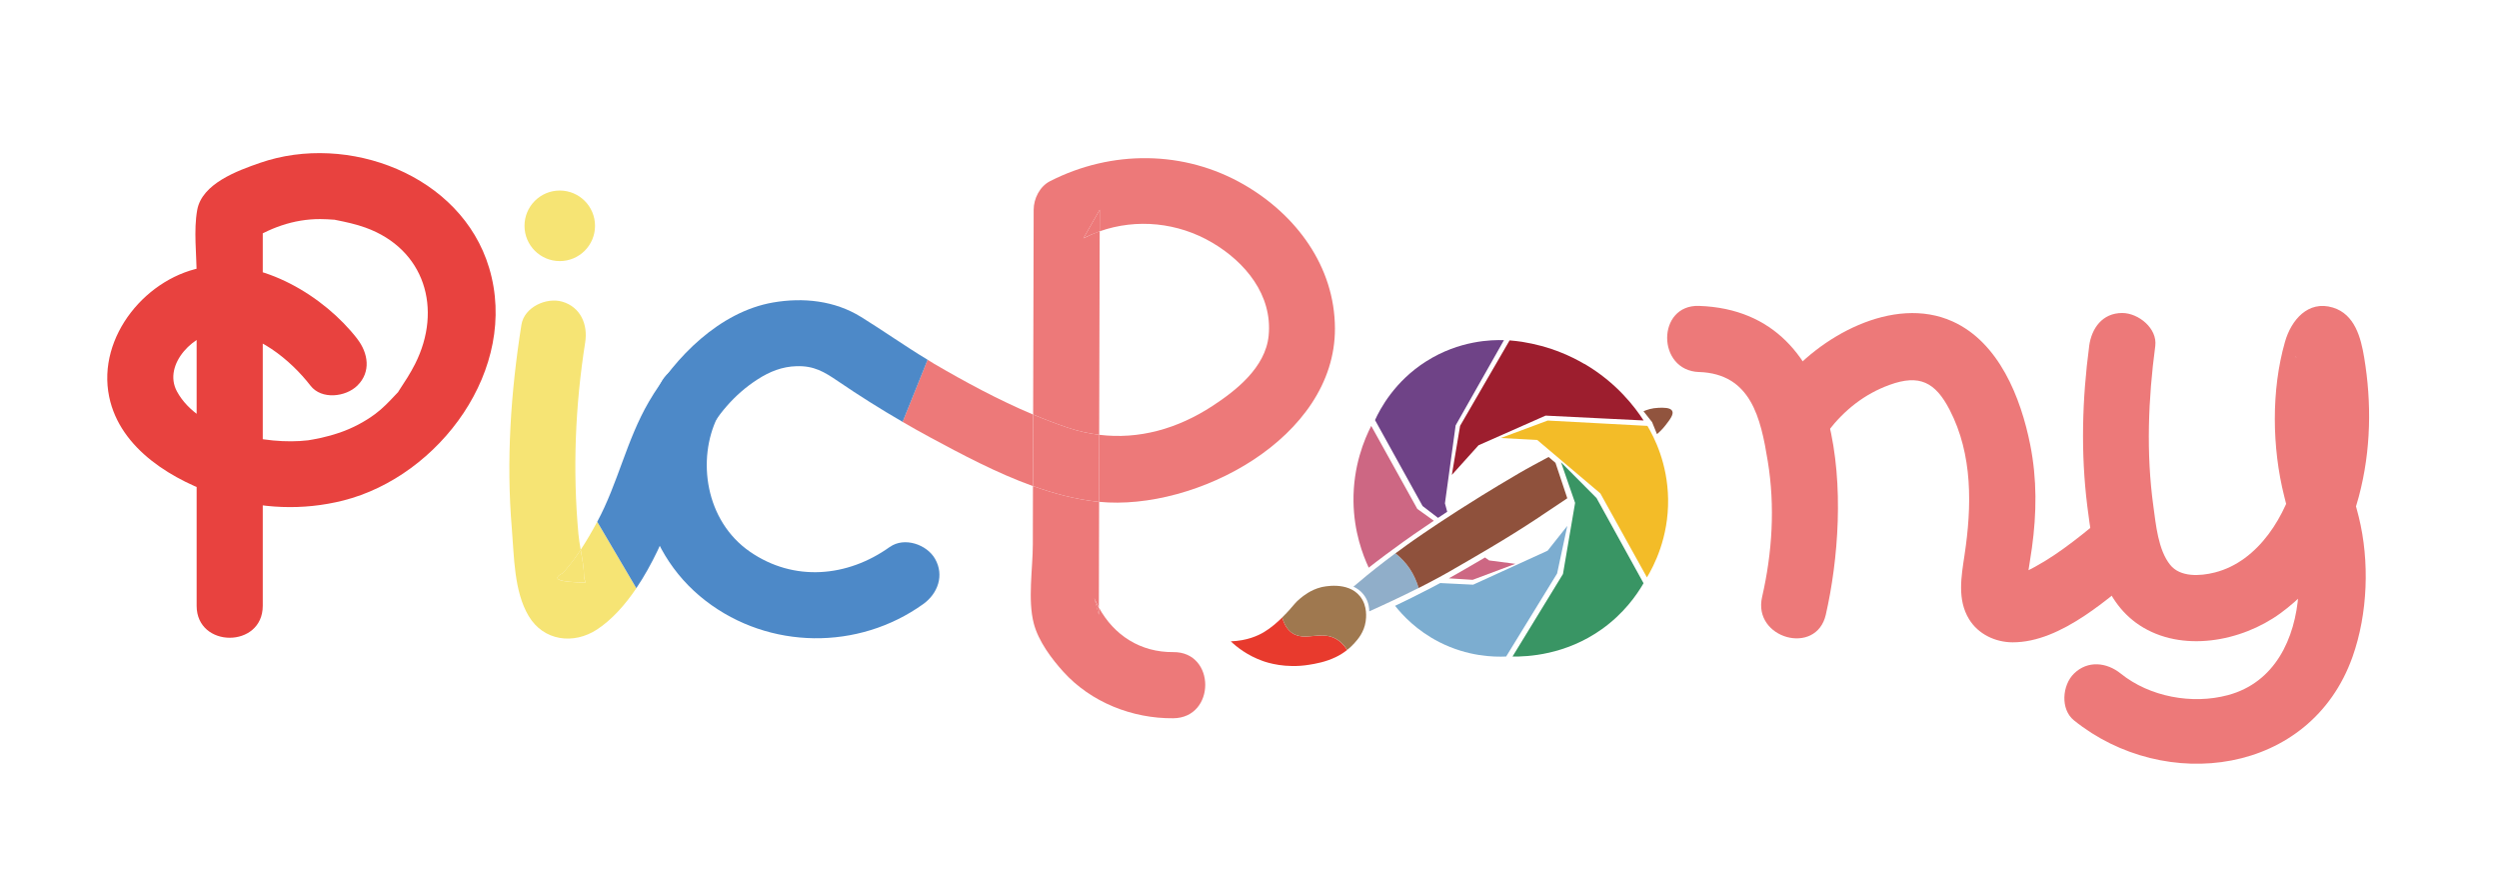
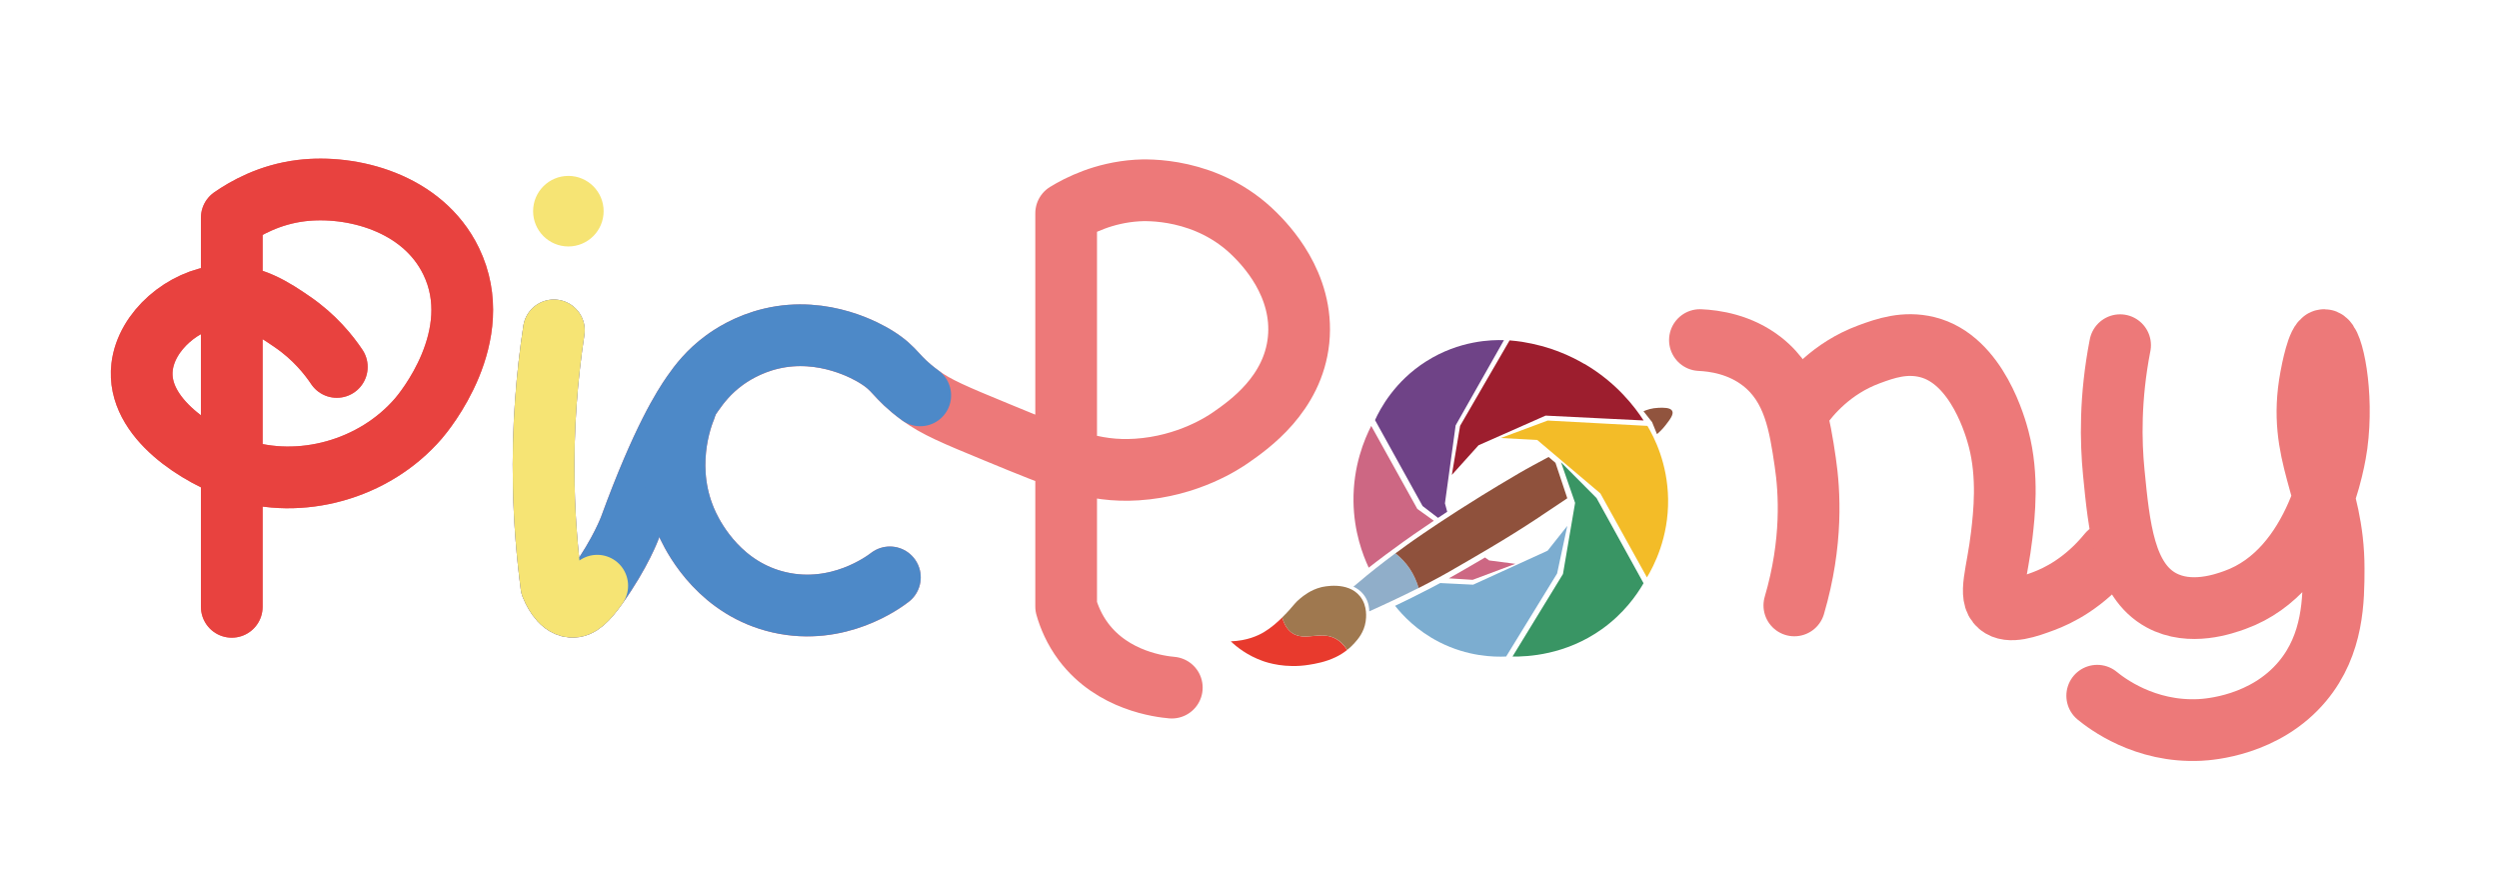
- <svg xmlns="http://www.w3.org/2000/svg" id="_图层_1" data-name="图层 1" viewBox="0 0 566.93 198.43">
+ <svg xmlns="http://www.w3.org/2000/svg" id="_图层_1" data-name=" 图层 1" viewBox="0 0 566.93 198.43">
  <defs>
    <style>
      .cls-1 {
-         fill: #cd6783;
+         fill: #6f4387;
      }

      .cls-2 {
+         fill: #e83a2d;
+       }
+ 
+       .cls-3 {
+         fill: #f6e474;
+       }
+ 
+       .cls-4 {
        fill: #f3bc28;
      }

-       .cls-3 {
-         fill: #9d1e2e;
+       .cls-5 {
+         stroke: #4d89c8;
      }

-       .cls-4 {
-         fill: #ed7979;
-       }
- 
-       .cls-5 {
-         fill: #6f4387;
+       .cls-5, .cls-6, .cls-7, .cls-8 {
+         fill: none;
+         stroke-linecap: round;
+         stroke-linejoin: round;
+         stroke-width: 14px;
      }

      .cls-6 {
-         fill: #399564;
+         stroke: #e8423f;
+       }
+ 
+       .cls-9 {
+         fill: #9f784f;
      }

      .cls-7 {
-         fill: #90aec9;
+         stroke: #f6e474;
      }

-       .cls-8 {
-         fill: #e8423f;
-       }
- 
-       .cls-9 {
+       .cls-10 {
        fill: #8f513c;
      }

-       .cls-10 {
-         fill: #4d89c8;
-       }
- 
      .cls-11 {
-         fill: #91543e;
+         fill: #90aec9;
      }

      .cls-12 {
        fill: #7cadd0;
      }

      .cls-13 {
-         fill: #f6e474;
+         fill: #9d1e2e;
      }

      .cls-14 {
-         fill: #e83a2d;
+         fill: #cd6783;
      }

      .cls-15 {
-         fill: #9f784f;
+         fill: #91543e;
+       }
+ 
+       .cls-8 {
+         stroke: #ed7979;
+       }
+ 
+       .cls-16 {
+         fill: #399564;
      }
    </style>
  </defs>
-   <path class="cls-8" d="M81.06,76.85c-7.54-9.74-21.64-18.23-34.32-16.33-13.3,1.99-24.82,15.76-21.97,29.47,2.48,11.96,14.69,19.12,25.44,22.55,8.99,2.87,18.52,3.27,27.67.96,21.8-5.51,39.98-29.87,33.08-52.78-6.35-21.09-32.08-30.68-51.96-23.79-5.12,1.78-13.18,4.69-14.26,10.69-.84,4.66-.13,10.05-.13,14.8v74.96c0,9.65,15,9.67,15,0V48.62l-3.71,6.48c5.02-3.36,10.67-5.44,16.77-5.42,1.02,0,2.04.07,3.06.14,1.81.11-1.11-.25.41.06,2.3.46,4.57.94,6.78,1.74,13.45,4.86,17.53,18.46,11.25,30.91-1.07,2.13-2.36,4.08-3.66,6.06-1.46,2.23,2.11-2.15-.8.96-1.44,1.54-2.88,3.06-4.58,4.32-2.42,1.8-5.17,3.23-8.01,4.22-1.39.48-2.82.88-4.26,1.2-1.05.24-2.74.53-2.96.56-9.49,1.14-24.79-1.92-29.76-11.09-3.33-6.16,4.15-13.58,10.2-13.56,7.82.03,15.57,6.41,20.1,12.26,2.5,3.23,7.97,2.58,10.61,0,3.2-3.13,2.47-7.42,0-10.61h0Z" />
-   <path class="cls-10" d="M201.86,124.03c-9.6,6.88-21.78,7.96-31.74,1.07-10.15-7.02-12.03-20.97-7.35-30.5,4.24-8.63-8.69-16.24-12.95-7.57-8.3,16.89-4.93,37.53,10.31,49.25,14.38,11.05,34.59,11.26,49.31.71,3.32-2.38,4.83-6.51,2.69-10.26-1.86-3.27-6.98-5.04-10.26-2.69h0Z" />
-   <path class="cls-4" d="M385.46,84.36c11.79.41,13.99,10.45,15.58,20.22,1.68,10.27,1.03,20.71-1.29,30.82-2.15,9.4,12.31,13.41,14.46,3.99,5.63-24.61,5.52-68.84-28.76-70.02-9.65-.33-9.64,14.67,0,15h0Z" />
-   <path class="cls-4" d="M414.79,97.69c3.69-4.75,8.19-8.34,13.88-10.41,6.82-2.48,10.4-.58,13.63,5.65,5.28,10.2,5.04,21.89,3.38,32.94-.73,4.85-1.7,10.09,1.03,14.55,2.08,3.4,5.95,5.22,9.86,5.24,11.17.04,22.25-10.42,30.2-16.9,3.16-2.58,2.63-7.92,0-10.61-3.07-3.14-7.48-2.54-10.61,0-5.19,4.23-10.65,8.66-16.76,11.54-.65.31-1.99.47-3.41,1.1.57-.25,1.65-.39,2.83.95.98,2.09,1.32,2.64,1.02,1.65-.13-.52-.13-.37.02.44.29-.76.06-2.28.15-3.13.17-1.58.68-4.4.96-6.47,1.08-7.87,1.17-15.56-.39-23.38-2.13-10.68-7.07-23.2-17.62-27.96-13.46-6.08-30.48,3.51-38.79,14.2-2.5,3.22-3.08,7.46,0,10.61,2.56,2.62,8.13,3.19,10.61,0h0Z" />
-   <path class="cls-4" d="M473.96,78.47c-1.6,12.06-1.94,24.22-.43,36.31,1.22,9.74,2.96,21.13,11.83,26.99,9.58,6.32,23.13,3.75,31.96-2.68s15.01-15.94,17.81-26.47,2.92-21.27,1.22-31.52c-.75-4.54-2.13-9.83-7.09-11.35-5.65-1.73-9.48,2.85-10.88,7.76-3.14,10.96-2.95,24.01-.18,35.01,1.92,7.63,3.81,14.11,3.24,22.09-.73,10.24-5.35,20.18-16.02,23.03-8.09,2.16-17.73.4-24.3-4.89-3.18-2.56-7.49-3.05-10.61,0-2.66,2.6-3.15,8.07,0,10.61,20.59,16.59,53.65,12.47,63.2-14.43,3.47-9.79,3.89-21.64,1.41-31.7-1.3-5.29-3.26-10.34-3.67-15.82-.3-4.01-.19-8.06.14-12.07.16-1.87.36-3.73.73-5.57.14-.76.32-1.52.52-2.27.94-2.54-.34-1.67-3.86,2.61h-3.99c-5.16-2.16-4.48-5.35-3.59-1.55.27,1.17.46,2.36.6,3.55.42,3.48.46,7.04.32,10.53s-.49,7.22-1.35,10.77c-2.25,9.37-8.52,19.87-18.5,22.41-3.39.86-7.87,1.1-10.14-1.73-2.74-3.41-3.24-9.17-3.81-13.3-1.66-12.02-1.17-24.32.43-36.31.53-4.02-3.83-7.5-7.5-7.5-4.5,0-6.96,3.47-7.5,7.5h0Z" />
-   <circle class="cls-13" cx="126.99" cy="51.21" r="8" />
-   <path class="cls-5" d="M327.81,114.09c.81-5.87,1.62-11.75,2.42-17.62,3.65-6.44,7.31-12.89,10.96-19.33-2.74-.09-10.1.03-17.62,4.79-7.22,4.57-10.48,10.82-11.63,13.33,3.6,6.5,7.19,13,10.79,19.49,1.17.9,2.33,1.79,3.5,2.69.66-.44,1.36-.9,2.09-1.39-.18-.65-.35-1.31-.53-1.96Z" />
-   <path class="cls-1" d="M328.68,131.15l5.41.34c3.23-1.21,6.46-2.42,9.69-3.63-1.98-.26-3.96-.51-5.95-.77-.31-.22-.62-.45-.93-.67-.11.07-.23.13-.34.2-3.37,1.97-5.68,3.31-7.88,4.54Z" />
-   <path class="cls-1" d="M318.3,122.91c.79-.57,3.18-2.27,6.98-4.82-1.25-.89-2.49-1.78-3.74-2.68-3.49-6.28-6.97-12.55-10.46-18.83-1.53,2.99-4.14,9.11-4.02,17.2.1,6.8,2.09,12.03,3.45,14.95.55-.43,1.1-.86,1.68-1.3.94-.72,3.03-2.31,6.11-4.52Z" />
-   <path class="cls-12" d="M316.49,137.38c1.69,2.13,4.92,5.64,10.09,8.26,6.39,3.24,12.29,3.37,15.11,3.24,3.85-6.28,7.71-12.55,11.56-18.83.77-3.6,1.54-7.2,2.31-10.79-1.49,1.87-2.97,3.74-4.46,5.62-5.63,2.57-11.27,5.14-16.9,7.71-2.49-.12-4.98-.25-7.47-.37-.64.35-1.3.7-2,1.06-3.13,1.64-5.98,3.02-8.24,4.1Z" />
-   <path class="cls-3" d="M359.46,82.55c-6.95-4.07-13.47-5.07-16.99-5.36-3.74,6.46-7.49,12.92-11.23,19.38-.62,3.71-1.25,7.42-1.87,11.13,2.02-2.24,4.04-4.49,6.06-6.73,5.07-2.24,10.13-4.48,15.2-6.72,4.52.22,9.04.45,13.56.67,2.89.14,5.79.29,8.68.43-1.94-2.99-6.09-8.54-13.4-12.82Z" />
-   <path class="cls-6" d="M362.17,112.92c-.49-.49-.98-.98-1.46-1.47h0c-2.19-2.2-4.38-4.41-6.57-6.61,1.06,3.07,2.13,6.13,3.19,9.2l-2.75,16.13c-3.82,6.24-7.64,12.48-11.45,18.72,3.3.04,12-.3,20.31-6.24,4.94-3.53,7.85-7.68,9.42-10.39-3.56-6.45-7.12-12.89-10.68-19.34Z" />
-   <path class="cls-2" d="M373.74,96.58c-3.86-.21-7.73-.41-11.59-.62-3.68-.2-7.36-.39-11.04-.59-3.54,1.32-7.08,2.64-10.63,3.96,2.75.15,5.51.29,8.26.44.85.72,1.69,1.43,2.54,2.15,3.49,2.95,6.97,5.9,10.46,8.85.44.37.88.75,1.32,1.12,3.52,6.35,7.05,12.7,10.57,19.05,1.56-2.6,4.94-9,4.8-17.79-.12-8.07-3.14-13.96-4.69-16.57Z" />
-   <path class="cls-11" d="M374.8,95.73c.37.91.74,1.81,1.11,2.72.55-.46,1.26-1.14,1.97-2.06.96-1.24,1.87-2.42,1.49-3.19-.4-.81-2.05-.76-3.11-.72-1.5.05-2.68.46-3.41.78" />
-   <path class="cls-4" d="M245.78,54.04c1.21-.62,2.44-1.14,3.7-1.58,0-1.63,0-3.26.01-4.89-1.24,2.16-2.48,4.32-3.71,6.48Z" />
-   <path class="cls-13" d="M127.52,130.04c-2.47,1.29-.68,1.98,5.36,2.06-.21-.41-.34-.85-.39-1.32,0-1.97-.4-4.06-.76-6.12-.93,1.41-1.92,2.79-3.01,4.06.13-.15-1.61,2-1.2,1.31Z" />
-   <path class="cls-13" d="M135.45,118.39c-1.15,2.13-2.37,4.25-3.71,6.28.36,2.06.75,4.15.76,6.12.05.47.18.91.39,1.32-6.04-.08-7.83-.77-5.36-2.06-.4.69,1.33-1.46,1.2-1.31,1.1-1.27,2.08-2.65,3.01-4.06-.21-1.22-.41-2.42-.52-3.59-1.32-14.47-.73-29.11,1.54-43.46.64-4.03-1.04-8.02-5.24-9.23-3.56-1.02-8.59,1.24-9.23,5.24-2.42,15.33-3.48,30.81-2.17,46.3.53,6.31.47,14.14,3.81,19.75,3.39,5.69,10.21,6.53,15.5,3.07,3.38-2.22,6.36-5.57,8.93-9.36l-8.87-15.06s-.02.05-.04.07Z" />
-   <path class="cls-4" d="M249.26,139.44c0-.56,0-1.12,0-1.68-.37-.68-.72-1.37-1.03-2.1.34,1.26.68,2.52,1.02,3.79Z" />
-   <path class="cls-4" d="M249.13,113.79c-4.97-.52-9.93-1.82-14.79-3.57-.01,4.41-.02,8.83-.03,13.24-.01,5.52-1.19,12.62.23,17.97,1.05,3.98,4,7.93,6.69,10.9,6.27,6.94,15.68,10.64,24.95,10.55,9.65-.09,9.67-15.09,0-15-7.48.07-13.47-3.84-16.9-10.13,0,.56,0,1.12,0,1.68-.34-1.26-.68-2.52-1.02-3.79.31.73.66,1.43,1.03,2.1.02-7.99.04-15.97.06-23.96-.07,0-.13,0-.2-.02Z" />
-   <path class="cls-4" d="M249.33,113.8c.01-5.07.03-10.13.04-15.2-2.36-.29-4.73-.81-7.11-1.61-2.65-.89-5.28-1.9-7.88-2.99l-.04,16.22c4.87,1.75,9.82,3.05,14.79,3.57.07,0,.13,0,.2.02Z" />
-   <path class="cls-4" d="M249.36,98.6c.04-15.38.08-30.76.12-46.14-1.26.44-2.49.97-3.7,1.58,1.24-2.16,2.48-4.32,3.71-6.48,0,1.63,0,3.26-.01,4.89,8.4-2.95,17.74-2.01,25.52,2.57,7.48,4.4,13.71,11.87,12.81,21.09-.71,7.29-7.56,12.56-12.74,15.95-7.92,5.18-16.69,7.65-25.7,6.54-.01,5.07-.03,10.13-.04,15.2,21.92,2.16,53.6-14.44,53.52-39.32-.04-14.05-8.79-25.75-20.59-32.58-13.63-7.89-30.12-7.92-44.05-.81-2.32,1.18-3.71,3.95-3.71,6.48l-.12,46.43c2.6,1.09,5.23,2.1,7.88,2.99,2.38.8,4.75,1.32,7.11,1.61Z" />
-   <path class="cls-4" d="M211.71,82.36c-.43-.25-.85-.52-1.28-.78l-5.67,14.09c2.04,1.19,4.1,2.35,6.18,3.47,7.31,3.94,15.22,8.15,23.39,11.09l.04-16.22c-7.83-3.3-15.4-7.39-22.67-11.64Z" />
-   <path class="cls-10" d="M195.3,71.85c-5.94-3.68-13.08-4.44-19.94-3.25-12.06,2.1-22.24,12.35-28.16,22.51-5.07,8.7-7,18.47-11.71,27.21l8.87,15.06c3.64-5.39,6.45-11.69,8.32-16.95,4.11-11.54,8.32-23.41,19.19-30.4,2.73-1.76,5.57-2.9,8.86-2.99,3.94-.11,6.22,1.26,9.34,3.38,4.79,3.26,9.69,6.35,14.7,9.25l5.67-14.09c-5.14-3.1-10.03-6.57-15.13-9.73Z" />
-   <path class="cls-14" d="M302.85,144.76c-1.22-.61-2.42-.7-3.59-.64-2.17.1-4.24.7-6.09-.55-.93-.63-1.77-1.71-2.28-3.55-1.09,1.08-2.56,2.38-4.15,3.33-1.35.8-3.8,1.95-7.52,2.09,1.31,1.24,3.72,3.2,7.27,4.46.98.35,5.12,1.73,10.49.85,1.43-.23,3.72-.61,6.06-1.74.87-.42,1.75-.95,2.58-1.62-.72-1.13-1.62-2.05-2.78-2.63Z" />
-   <path class="cls-15" d="M308.55,135.24c-2.79-3.5-8.37-2.19-8.87-2.06-2.32.58-3.99,1.94-4.65,2.48-.58.47-.95.85-1.33,1.28-.34.39-.69.82-1.2,1.39-.29.32-.86.95-1.61,1.68.51,1.84,1.35,2.93,2.28,3.55,1.85,1.25,3.92.65,6.09.55,1.17-.05,2.37.03,3.59.64,1.16.58,2.06,1.5,2.78,2.63.54-.43,1.07-.91,1.57-1.46.86-.95,2.26-2.54,2.62-5.01.09-.64.5-3.46-1.27-5.67Z" />
-   <path class="cls-7" d="M316.56,125.47c-1.12.83-1.94,1.45-2.4,1.81-2.91,2.23-5.31,4.22-7.11,5.76.49.22,1.7.84,2.6,2.22.93,1.43.98,2.84.98,3.38,1.36-.61,3.21-1.45,5.39-2.48,1.47-.69,3.49-1.65,5.81-2.82-.46-1.57-1.12-3.05-2.02-4.38-.94-1.41-2.06-2.54-3.25-3.48Z" />
-   <path class="cls-9" d="M352.88,104.96c-.29-.25-1.27-1.09-1.56-1.33-2.49,1.35-4.65,2.48-6.78,3.73-6.38,3.72-11.41,6.91-13.63,8.33-6.67,4.28-10.78,7.2-11.77,7.92-.98.71-1.84,1.33-2.57,1.87,1.19.94,2.31,2.08,3.25,3.48.89,1.34,1.56,2.82,2.02,4.38.81-.41,1.66-.84,2.53-1.3,3.11-1.62,5.28-2.89,9.62-5.42,2.72-1.59,5.78-3.37,9.59-5.75,3.6-2.25,6.17-3.97,10.09-6.61.35-.23,1.01-.68,1.89-1.27l-2.68-8.03Z" />
+   <path class="cls-1" d="M327.81,114.09c.81-5.87,1.62-11.75,2.42-17.62,3.65-6.44,7.31-12.89,10.96-19.33-2.74-.09-10.1.03-17.62,4.79-7.22,4.57-10.48,10.82-11.63,13.33,3.6,6.5,7.19,13,10.79,19.49,1.17.9,2.33,1.79,3.5,2.69.66-.44,1.36-.9,2.09-1.39-.18-.65-.35-1.31-.53-1.96h.02Z" />
+   <path class="cls-14" d="M328.68,131.15l5.41.34c3.23-1.21,6.46-2.42,9.69-3.63-1.98-.26-3.96-.51-5.95-.77-.31-.22-.62-.45-.93-.67-.11.07-.23.13-.34.2-3.37,1.97-5.68,3.31-7.88,4.54h0Z" />
+   <path class="cls-14" d="M318.3,122.91c.79-.57,3.18-2.27,6.98-4.82-1.25-.89-2.49-1.78-3.74-2.68-3.49-6.28-6.97-12.55-10.46-18.83-1.53,2.99-4.14,9.11-4.02,17.2.1,6.8,2.09,12.03,3.45,14.95.55-.43,1.1-.86,1.68-1.3.94-.72,3.03-2.31,6.11-4.52h0Z" />
+   <path class="cls-12" d="M316.49,137.38c1.69,2.13,4.92,5.64,10.09,8.26,6.39,3.24,12.29,3.37,15.11,3.24,3.85-6.28,7.71-12.55,11.56-18.83.77-3.6,1.54-7.2,2.31-10.79-1.49,1.87-2.97,3.74-4.46,5.62-5.63,2.57-11.27,5.14-16.9,7.71-2.49-.12-4.98-.25-7.47-.37-.64.35-1.3.7-2,1.06-3.13,1.64-5.98,3.02-8.24,4.1h0Z" />
+   <path class="cls-13" d="M359.46,82.55c-6.95-4.07-13.47-5.07-16.99-5.36-3.74,6.46-7.49,12.92-11.23,19.38-.62,3.71-1.25,7.42-1.87,11.13,2.02-2.24,4.04-4.49,6.06-6.73,5.07-2.24,10.13-4.48,15.2-6.72,4.52.22,9.04.45,13.56.67,2.89.14,5.79.29,8.68.43-1.94-2.99-6.09-8.54-13.4-12.82v.02Z" />
+   <path class="cls-16" d="M362.17,112.92c-.49-.49-.98-.98-1.46-1.47h0c-2.19-2.2-4.38-4.41-6.57-6.61,1.06,3.07,2.13,6.13,3.19,9.2l-2.75,16.13c-3.82,6.24-7.64,12.48-11.45,18.72,3.3.04,12-.3,20.31-6.24,4.94-3.53,7.85-7.68,9.42-10.39-3.56-6.45-7.12-12.89-10.68-19.34h-.01Z" />
+   <path class="cls-4" d="M373.74,96.58c-3.86-.21-7.73-.41-11.59-.62-3.68-.2-7.36-.39-11.04-.59-3.54,1.32-7.08,2.64-10.63,3.96,2.75.15,5.51.29,8.26.44.85.72,1.69,1.43,2.54,2.15,3.49,2.95,6.97,5.9,10.46,8.85.44.37.88.75,1.32,1.12,3.52,6.35,7.05,12.7,10.57,19.05,1.56-2.6,4.94-9,4.8-17.79-.12-8.07-3.14-13.96-4.69-16.57Z" />
+   <path class="cls-15" d="M374.8,95.73c.37.91.74,1.81,1.11,2.72.55-.46,1.26-1.14,1.97-2.06.96-1.24,1.87-2.42,1.49-3.19-.4-.81-2.05-.76-3.11-.72-1.5.05-2.68.46-3.41.78" />
+   <path class="cls-2" d="M302.85,144.76c-1.22-.61-2.42-.7-3.59-.64-2.17.1-4.24.7-6.09-.55-.93-.63-1.77-1.71-2.28-3.55-1.09,1.08-2.56,2.38-4.15,3.33-1.35.8-3.8,1.95-7.52,2.09,1.31,1.24,3.72,3.2,7.27,4.46.98.35,5.12,1.73,10.49.85,1.43-.23,3.72-.61,6.06-1.74.87-.42,1.75-.95,2.58-1.62-.72-1.13-1.62-2.05-2.78-2.63h.01Z" />
+   <path class="cls-9" d="M308.55,135.24c-2.79-3.5-8.37-2.19-8.87-2.06-2.32.58-3.99,1.94-4.65,2.48-.58.47-.95.85-1.33,1.28-.34.39-.69.82-1.2,1.39-.29.32-.86.95-1.61,1.68.51,1.84,1.35,2.93,2.28,3.55,1.85,1.25,3.92.65,6.09.55,1.17-.05,2.37.03,3.59.64s2.06,1.5,2.78,2.63c.54-.43,1.07-.91,1.57-1.46.86-.95,2.26-2.54,2.62-5.01.09-.64.5-3.46-1.27-5.67h0Z" />
+   <path class="cls-11" d="M316.56,125.47c-1.12.83-1.94,1.45-2.4,1.81-2.91,2.23-5.31,4.22-7.11,5.76.49.22,1.7.84,2.6,2.22.93,1.43.98,2.84.98,3.38,1.36-.61,3.21-1.45,5.39-2.48,1.47-.69,3.49-1.65,5.81-2.82-.46-1.57-1.12-3.05-2.02-4.38-.94-1.41-2.06-2.54-3.25-3.48h0Z" />
+   <path class="cls-10" d="M352.88,104.96c-.29-.25-1.27-1.09-1.56-1.33-2.49,1.35-4.65,2.48-6.78,3.73-6.38,3.72-11.41,6.91-13.63,8.33-6.67,4.28-10.78,7.2-11.77,7.92-.98.71-1.84,1.33-2.57,1.87,1.19.94,2.31,2.08,3.25,3.48.89,1.34,1.56,2.82,2.02,4.38.81-.41,1.66-.84,2.53-1.3,3.11-1.62,5.28-2.89,9.62-5.42,2.72-1.59,5.78-3.37,9.59-5.75,3.6-2.25,6.17-3.97,10.09-6.61.35-.23,1.01-.68,1.89-1.27l-2.68-8.03h0Z" />
+   <path class="cls-8" d="M76.41,83.21c-1.85-2.75-5.03-6.75-10.06-10.2-4.08-2.8-9.47-6.49-16.23-5.9-8.41.73-16.92,7.89-17.89,16.1-1.38,11.73,13.28,20.44,21.88,23.28,13.88,4.58,30.71.13,40.82-11.59,1.17-1.36,15.66-18.7,7.41-35.68-6.51-13.39-22.69-17.36-33.96-16-7.27.88-12.7,4-15.8,6.15v88.24" />
+   <path class="cls-6" d="M76.41,83.21c-1.85-2.75-5.03-6.75-10.06-10.2-4.08-2.8-9.47-6.49-16.23-5.9-8.41.73-16.92,7.89-17.89,16.1-1.38,11.73,13.28,20.44,21.88,23.28,13.88,4.58,30.71.13,40.82-11.59,1.17-1.36,15.66-18.7,7.41-35.68-6.51-13.39-22.69-17.36-33.96-16-7.27.88-12.7,4-15.8,6.15v88.24" />
+   <g>
+     <path class="cls-8" d="M125.65,74.93c-1.54,10.12-2.58,22.01-2.29,35.29.17,8.18.83,15.75,1.73,22.61.26.65,1.86,4.54,4.57,4.76,1.84.15,3.45-1.44,5.83-4.76,5.34-7.45,7.45-13.24,7.45-13.24,7.31-19.98,12.22-27.48,14.16-30.27,1.57-2.26,3.69-5.01,7.14-7.55,1.49-1.1,5.29-3.69,10.73-4.97,12.04-2.85,22.05,3.07,23.62,4.03,4.91,3,4.27,4.51,10.18,8.84,3.64,2.67,7.73,4.38,17.47,8.39,14.49,5.97,21.75,9.05,31.65,8.42,11.74-.75,19.76-6.17,21.34-7.27,4.15-2.89,14.11-9.85,15.37-22.09,1.3-12.74-7.79-21.84-9.91-23.96-10.78-10.77-24.81-10.09-26.79-9.95-7.54.5-13.15,3.39-16.03,5.15v89.19c.66,2.31,1.82,5.16,3.92,7.97,6.71,8.96,17.58,10.19,20.05,10.41" />
+     <path class="cls-8" d="M201.88,130.94c-1.44,1.11-11.69,8.7-25.03,5.67-13.18-2.99-19.14-14.02-20.71-17.29-6.14-12.83-1.45-24.86-.65-26.82" />
+   </g>
+   <circle class="cls-3" cx="128.94" cy="47.89" r="8" />
+   <g>
+     <path class="cls-5" d="M125.65,74.92c-1.54,10.12-2.58,22.01-2.29,35.29.17,8.18.83,15.75,1.73,22.61.26.65,1.86,4.54,4.57,4.76,1.84.15,3.45-1.44,5.83-4.76,5.34-7.45,7.45-13.24,7.45-13.24,7.31-19.98,12.22-27.48,14.16-30.27,1.57-2.26,3.69-5.01,7.14-7.55,1.49-1.1,5.29-3.69,10.73-4.97,12.04-2.85,22.05,3.07,23.62,4.03,4.91,3,4.27,4.51,10.18,8.84" />
+     <path class="cls-5" d="M201.88,130.93c-1.44,1.11-11.69,8.7-25.03,5.67-13.18-2.99-19.14-14.02-20.71-17.29-6.14-12.83-1.45-24.86-.65-26.82" />
+   </g>
+   <path class="cls-7" d="M125.65,74.92c-1.54,10.12-2.58,22.01-2.29,35.29.17,8.18.83,15.75,1.73,22.61.26.65,1.86,4.54,4.57,4.76,1.84.15,3.45-1.44,5.83-4.76" />
+   <path class="cls-8" d="M385.65,77.12c3.3.15,9.07.93,14.12,4.88,7.24,5.68,8.53,14.37,9.78,22.83.97,6.58,1.73,18.13-2.48,32.46" />
+   <path class="cls-8" d="M408.47,92.44c2.07-2.9,7-8.92,15.53-12.08,3.77-1.4,8.12-2.88,13.18-1.65,11.51,2.82,15.66,18.66,16.24,20.83,2.24,8.5,1.23,17.22.71,21.74-1.02,8.87-3.18,13.82-.59,16.01,2.27,1.93,6.57.33,10.01-.94,3.34-1.24,9.24-4.07,14.82-10.89" />
+   <path class="cls-8" d="M480.97,78.28c-2.34,11.99-2.11,21.93-1.44,28.79,1.22,12.48,2.4,24.5,10.8,29.06,6.57,3.57,14.29.79,16.7-.08,18.9-6.79,22.73-32.53,23.09-35.22,1.55-11.56-.93-23.64-2.82-23.71-1.47-.05-2.83,7.16-3.06,8.41-3.31,17.7,5.2,25.16,5.18,43.42-.01,6.96-.03,17.09-7.06,25.52-8.44,10.12-21.28,10.96-23.29,11.06-12.58.62-21.23-6.08-23.29-7.76" />
</svg>
